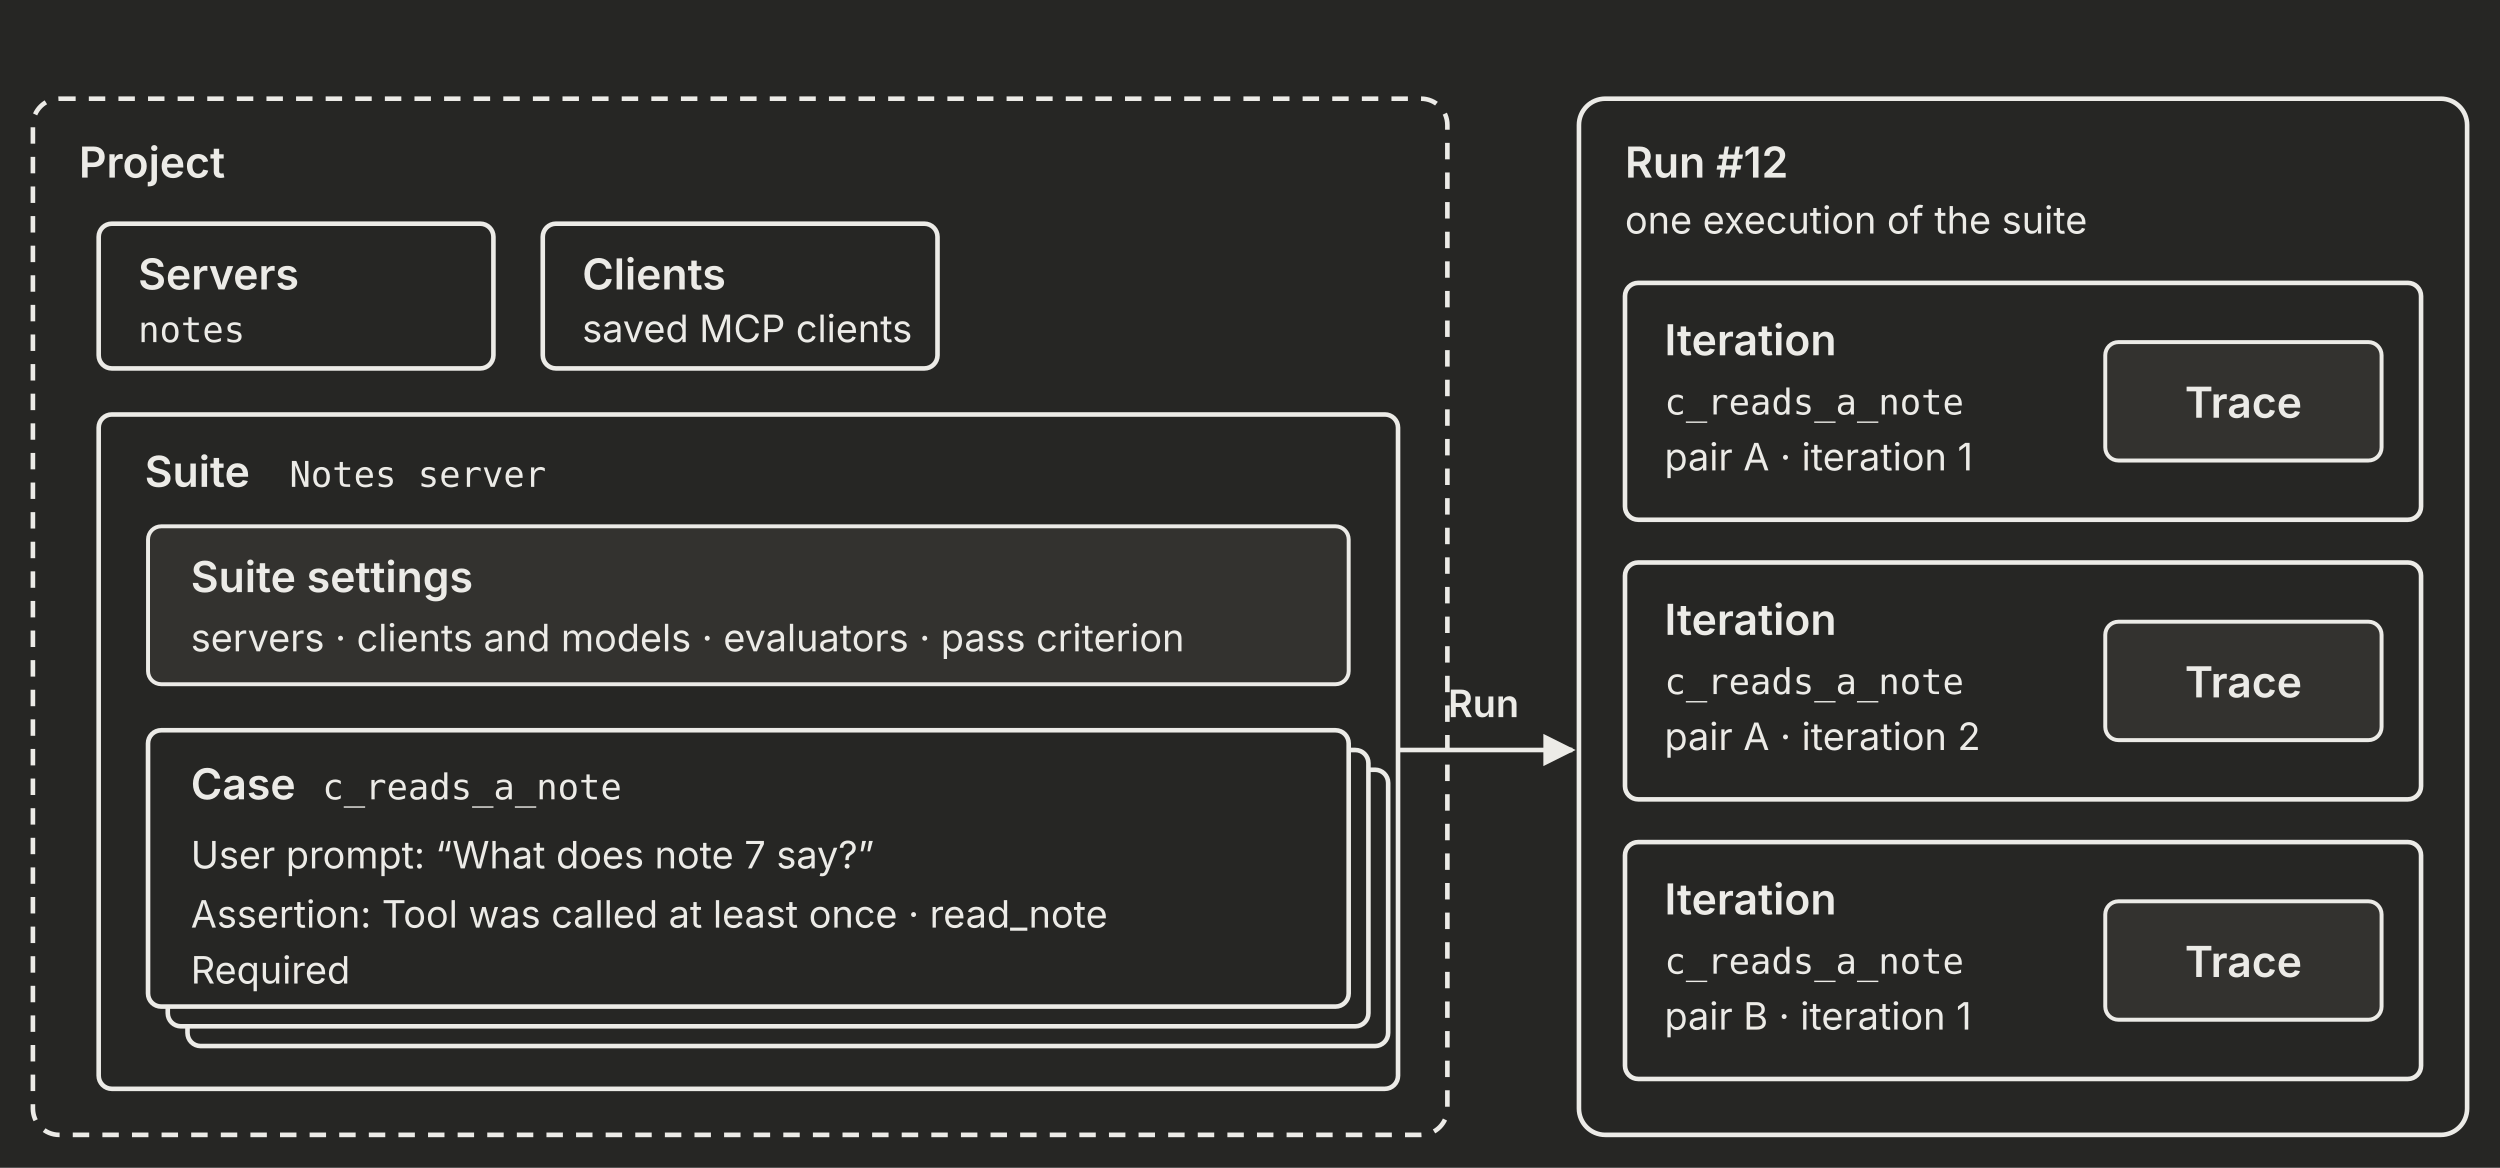
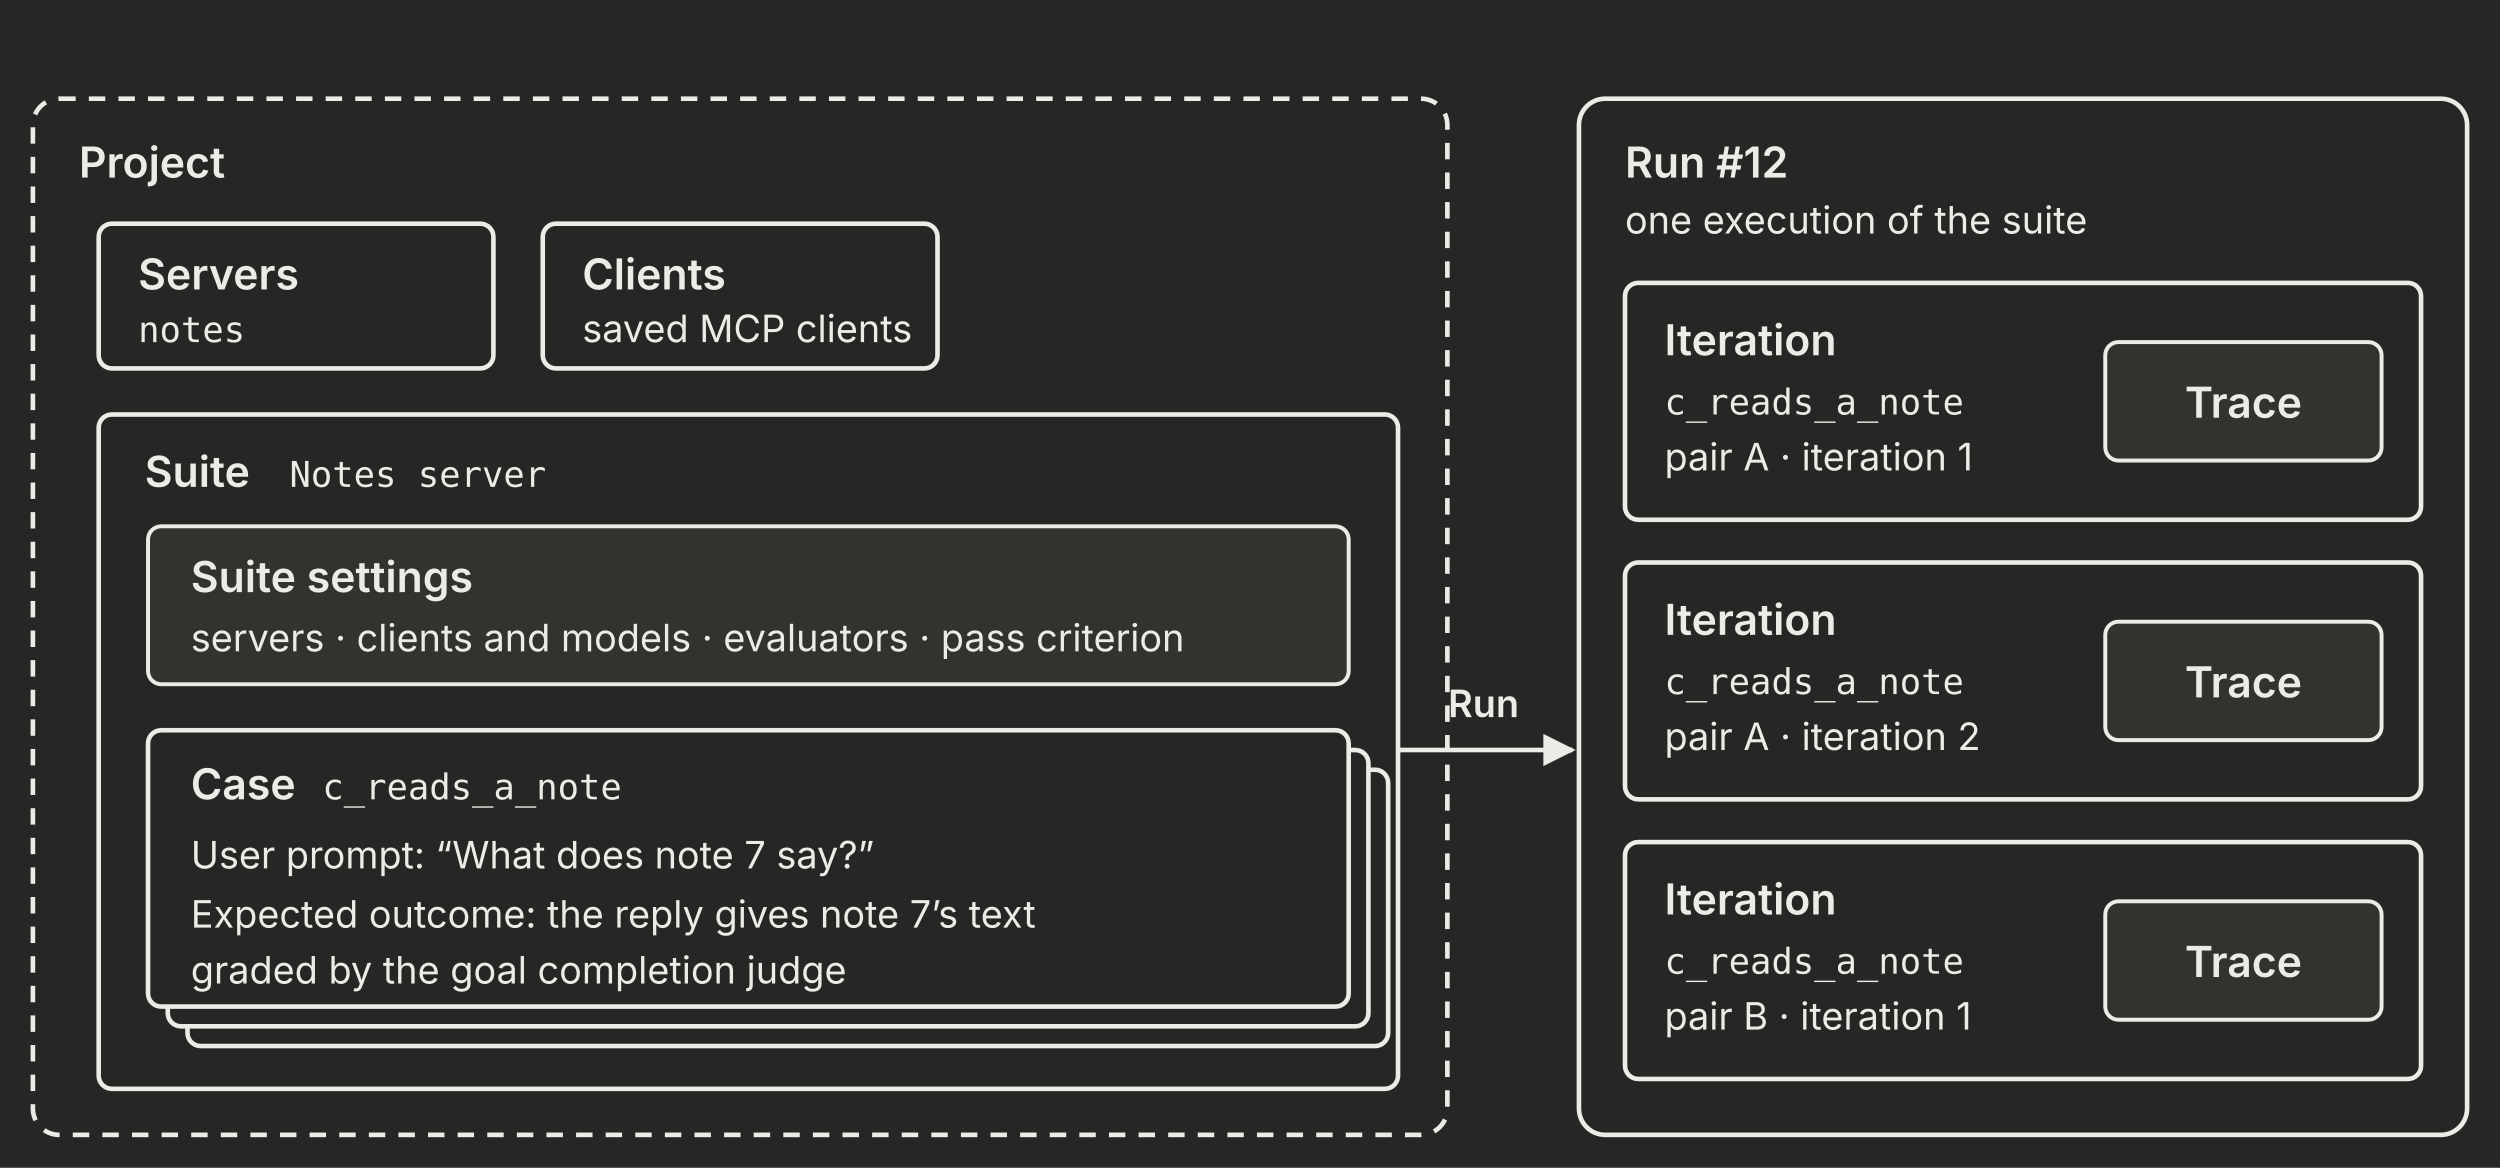
<svg xmlns="http://www.w3.org/2000/svg" viewBox="0 0 760 355" width="760" height="355" role="img" aria-label="What an eval is made of">
  <style>text{fill:#ecebe7;font-family:Inter,-apple-system,BlinkMacSystemFont,'Segoe UI',Helvetica,Arial,sans-serif;font-size:13px}
.sm{font-size:11.5px}
.mono{font-family:'JetBrains Mono',ui-monospace,Menlo,Consolas,monospace}
.sm.mono{font-size:10.8px}
.h{font-weight:600}
.i{font-style:italic;fill:#a8a6a0}
.big{font-size:34px;font-weight:600;font-family:'JetBrains Mono',ui-monospace,Menlo,Consolas,monospace}
.b{fill:#262624;stroke:#ecebe7;stroke-width:1.4}
.s{fill:#33322f;stroke:#ecebe7;stroke-width:1.2}
.dash{stroke-dasharray:5 4}
.thick{stroke-width:2.6}
.none{fill:none;stroke:#ecebe7}
.fill{fill:#ecebe7;stroke:#ecebe7}
.ln{stroke:#ecebe7;stroke-width:1.4;fill:none;marker-end:url(#ah)}
.ln-plain{stroke:#ecebe7;stroke-width:1.4;fill:none}
.rule{stroke:#a8a6a0;stroke-width:1.2;fill:none}
.ahp{fill:#ecebe7}
.red{fill:#ef5350;stroke:none}
.rt{fill:#ffffff;font-size:12px;font-weight:600}
</style>
  <defs>
    <marker id="ah" viewBox="0 0 10 10" refX="9" refY="5" markerWidth="7" markerHeight="7" orient="auto-start-reverse">
      <path d="M0,0 L10,5 L0,10 z" class="ahp" />
    </marker>
  </defs>
  <rect width="760" height="355" fill="#262624" />
  <rect x="10" y="30" width="430" height="315" rx="8" class="b dash" />
  <text x="24" y="54" class="h" text-anchor="start">Project</text>
  <rect x="30" y="68" width="120" height="44" rx="4" class="b" />
  <text x="42" y="88" class="h" text-anchor="start">Servers</text>
  <text x="42" y="104" class="sm mono" text-anchor="start">notes</text>
  <rect x="165" y="68" width="120" height="44" rx="4" class="b" />
  <text x="177" y="88" class="h" text-anchor="start">Clients</text>
  <text x="177" y="104" class="sm" text-anchor="start">saved MCP clients</text>
  <rect x="30" y="126" width="395" height="205" rx="4" class="b" />
  <text x="44" y="148" class="h" text-anchor="start">Suite</text>
  <text x="88" y="148" class="sm mono" text-anchor="start">Notes server</text>
  <rect x="45" y="160" width="365" height="48" rx="4" class="s" />
  <text x="58" y="180" class="h" text-anchor="start">Suite settings</text>
  <text x="58" y="198" class="sm" text-anchor="start">servers · clients and models · evaluators · pass criterion</text>
  <rect x="57" y="234" width="365" height="84" rx="4" class="b" />
  <rect x="51" y="228" width="365" height="84" rx="4" class="b" />
  <rect x="45" y="222" width="365" height="84" rx="4" class="b" />
  <text x="58" y="243" class="h" text-anchor="start">Case</text>
  <text x="98" y="243" class="sm mono" text-anchor="start">c_reads_a_note</text>
  <text x="58" y="264" class="sm" text-anchor="start">User prompt: “What does note 7 say?”</text>
-   <text x="58" y="282" class="sm" text-anchor="start">Assertion: Tool was called at least once · read_note</text>
-   <text x="58" y="299" class="sm" text-anchor="start">Required</text>
+   <text x="58" y="282" class="sm" text-anchor="start">Expected outcome: the reply gives note 7’s text</text>
+   <text x="58" y="299" class="sm" text-anchor="start">graded by the goal completion judge</text>
  <line x1="425" y1="228" x2="478" y2="228" class="ln" />
  <text x="451" y="218" class="sm h" text-anchor="middle">Run</text>
  <rect x="480" y="30" width="270" height="315" rx="8" class="b" />
  <text x="494" y="54" class="h" text-anchor="start">Run #12</text>
  <text x="494" y="71" class="sm" text-anchor="start">one execution of the suite</text>
  <rect x="494" y="86" width="242" height="72" rx="4" class="b" />
  <text x="506" y="108" class="h" text-anchor="start">Iteration</text>
  <text x="506" y="126" class="sm mono" text-anchor="start">c_reads_a_note</text>
  <text x="506" y="143" class="sm" text-anchor="start">pair A · iteration 1</text>
  <rect x="640" y="104" width="84" height="36" rx="4" class="s" />
  <text x="682" y="127" class="h" text-anchor="middle">Trace</text>
  <rect x="494" y="171" width="242" height="72" rx="4" class="b" />
  <text x="506" y="193" class="h" text-anchor="start">Iteration</text>
  <text x="506" y="211" class="sm mono" text-anchor="start">c_reads_a_note</text>
  <text x="506" y="228" class="sm" text-anchor="start">pair A · iteration 2</text>
  <rect x="640" y="189" width="84" height="36" rx="4" class="s" />
  <text x="682" y="212" class="h" text-anchor="middle">Trace</text>
  <rect x="494" y="256" width="242" height="72" rx="4" class="b" />
  <text x="506" y="278" class="h" text-anchor="start">Iteration</text>
  <text x="506" y="296" class="sm mono" text-anchor="start">c_reads_a_note</text>
  <text x="506" y="313" class="sm" text-anchor="start">pair B · iteration 1</text>
  <rect x="640" y="274" width="84" height="36" rx="4" class="s" />
  <text x="682" y="297" class="h" text-anchor="middle">Trace</text>
</svg>
